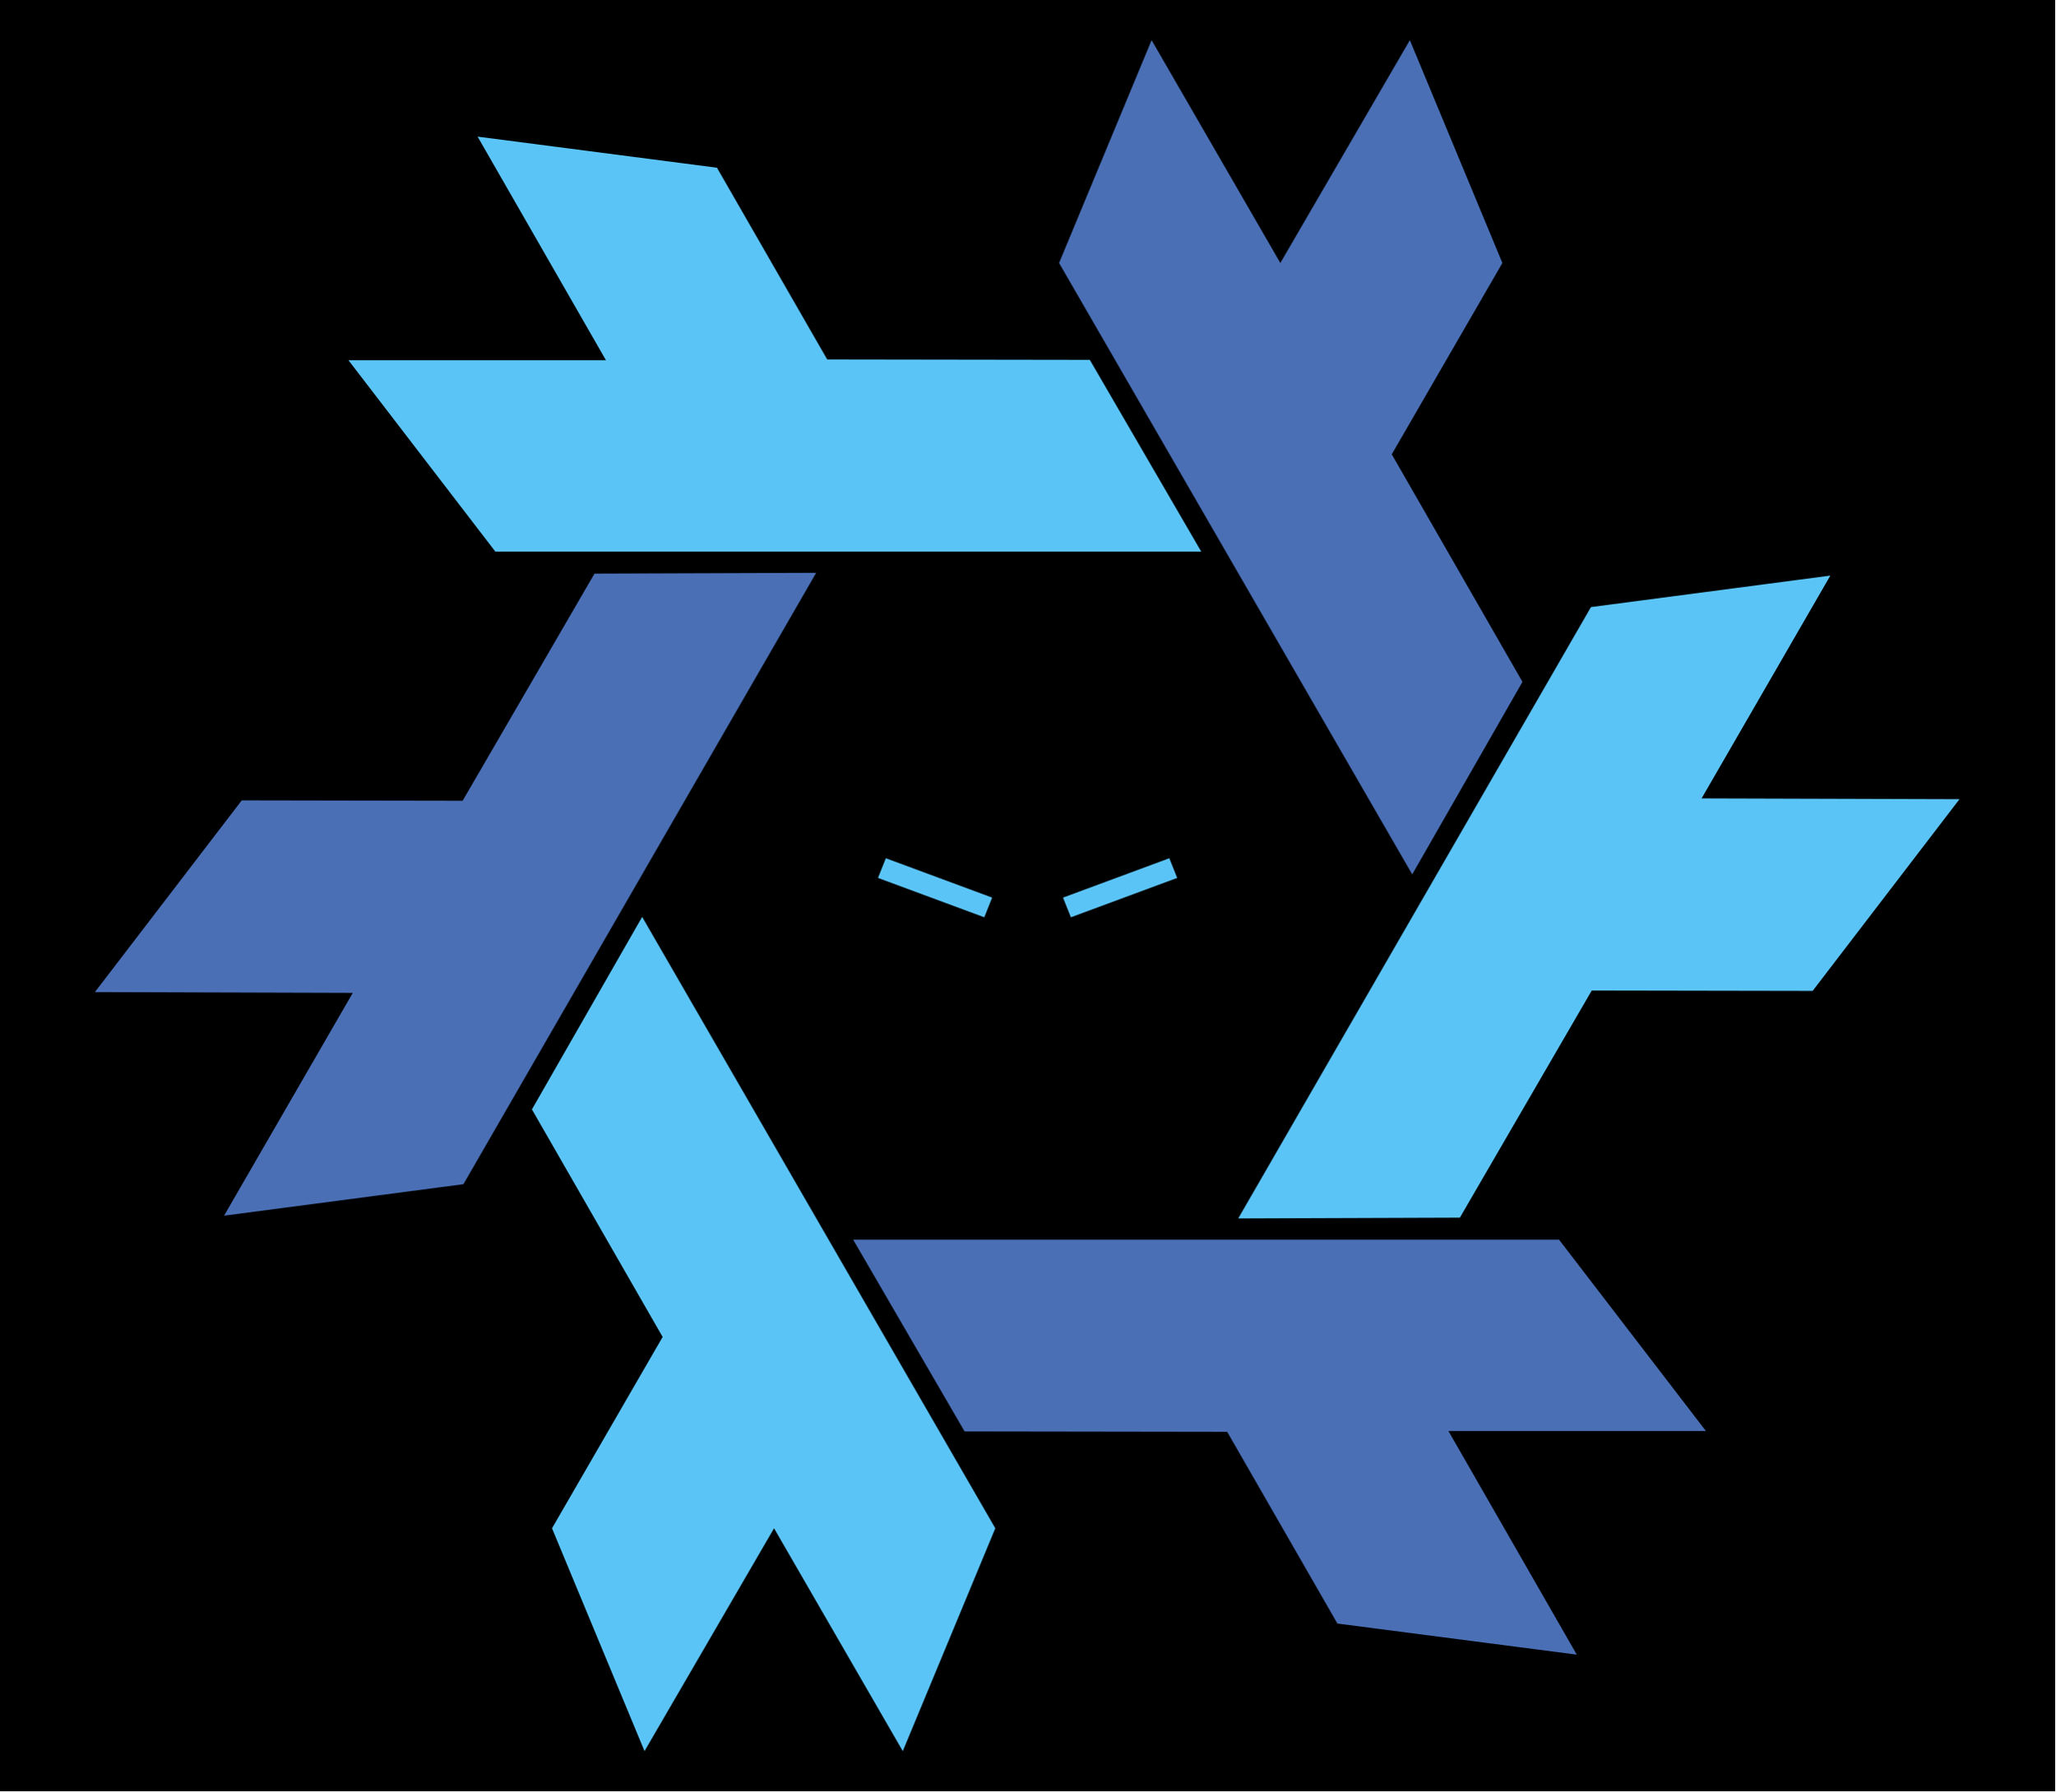
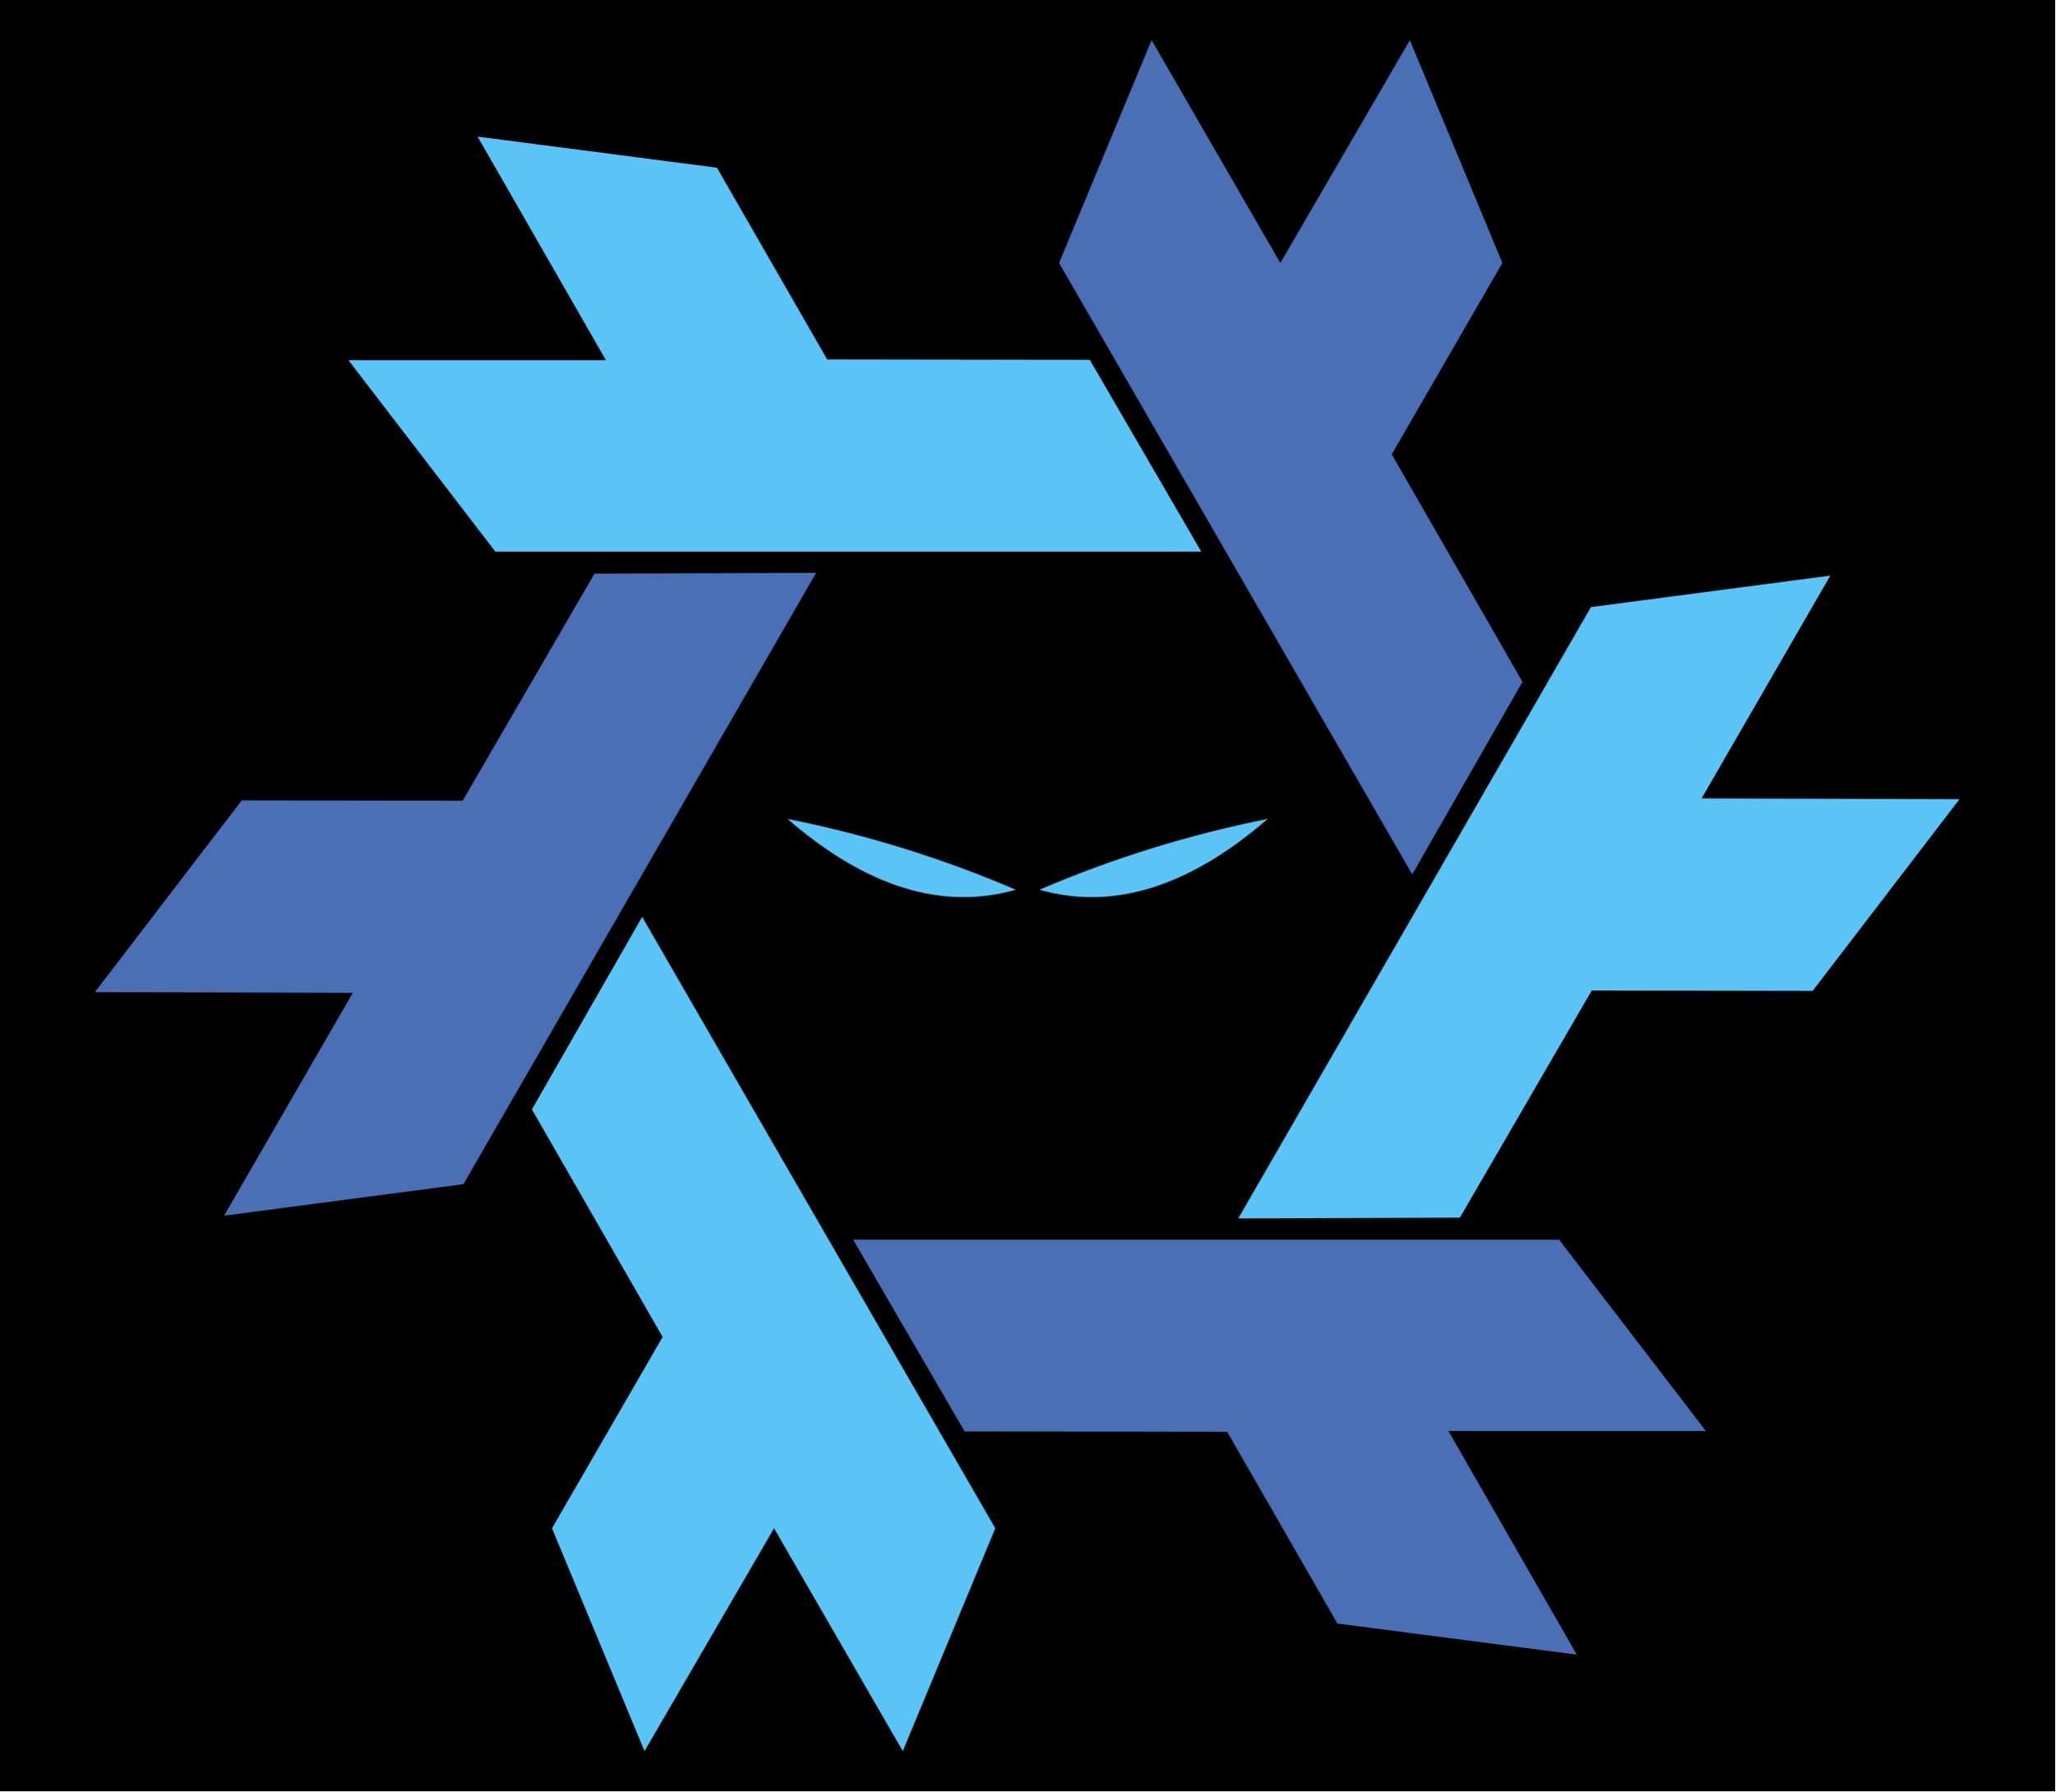
<svg xmlns="http://www.w3.org/2000/svg" viewBox="-10 -10 522 455">
  <rect x="-10" y="-10" width="522" height="455" fill="#000" />
  <g>
    <path fill="#5bc4f6" d="M 153.1,222.9 L 242.8,378.2 L 219.3,434.8 L 186.6,378.2 L 153.7,434.8 L 130.2,378.2 L 158.3,329.6 L 125.1,271.8 Z" />
    <path fill="#5bc4f6" d="M 295.1,130.1 L 115.8,130.1 L 78.5,81.5 L 143.9,81.5 L 111.3,24.7 L 172.1,32.6 L 200.1,81.3 L 266.8,81.4 Z" />
    <path fill="#5bc4f6" d="M 304.5,299.5 L 394.1,144.2 L 454.9,136.2 L 422.2,192.8 L 487.7,193.0 L 450.4,241.7 L 394.3,241.6 L 360.8,299.3 Z" />
    <path fill="#4a6fb5" d="M 197.3,135.5 L 107.7,290.8 L 46.9,298.8 L 79.6,242.2 L 14.1,242.0 L 51.4,193.3 L 107.5,193.4 L 141.0,135.7 Z" />
    <path fill="#4a6fb5" d="M 348.7,212.1 L 259.0,56.8 L 282.5,0.2 L 315.2,56.8 L 348.1,0.2 L 371.6,56.8 L 343.5,105.4 L 376.7,163.2 Z" />
    <path fill="#4a6fb5" d="M 206.7,304.9 L 386.0,304.9 L 423.3,353.5 L 357.9,353.5 L 390.5,410.3 L 329.7,402.4 L 301.7,353.7 L 235.0,353.6 Z" />
-     <path fill="#5bc4f6" d="M 215,208 L 242,218 L 240,223 L 213,213 Z" />
-     <path fill="#5bc4f6" d="M 260,218 L 287,208 L 289,213 L 262,223 Z" />
+     <path fill="#5bc4f6" d="M 190,198 Q 220,224 248,216 Q 220,204 190,198 Z" />
+     <path fill="#5bc4f6" d="M 254,216 Q 282,224 312,198 Q 282,204 254,216 Z" />
  </g>
</svg>
